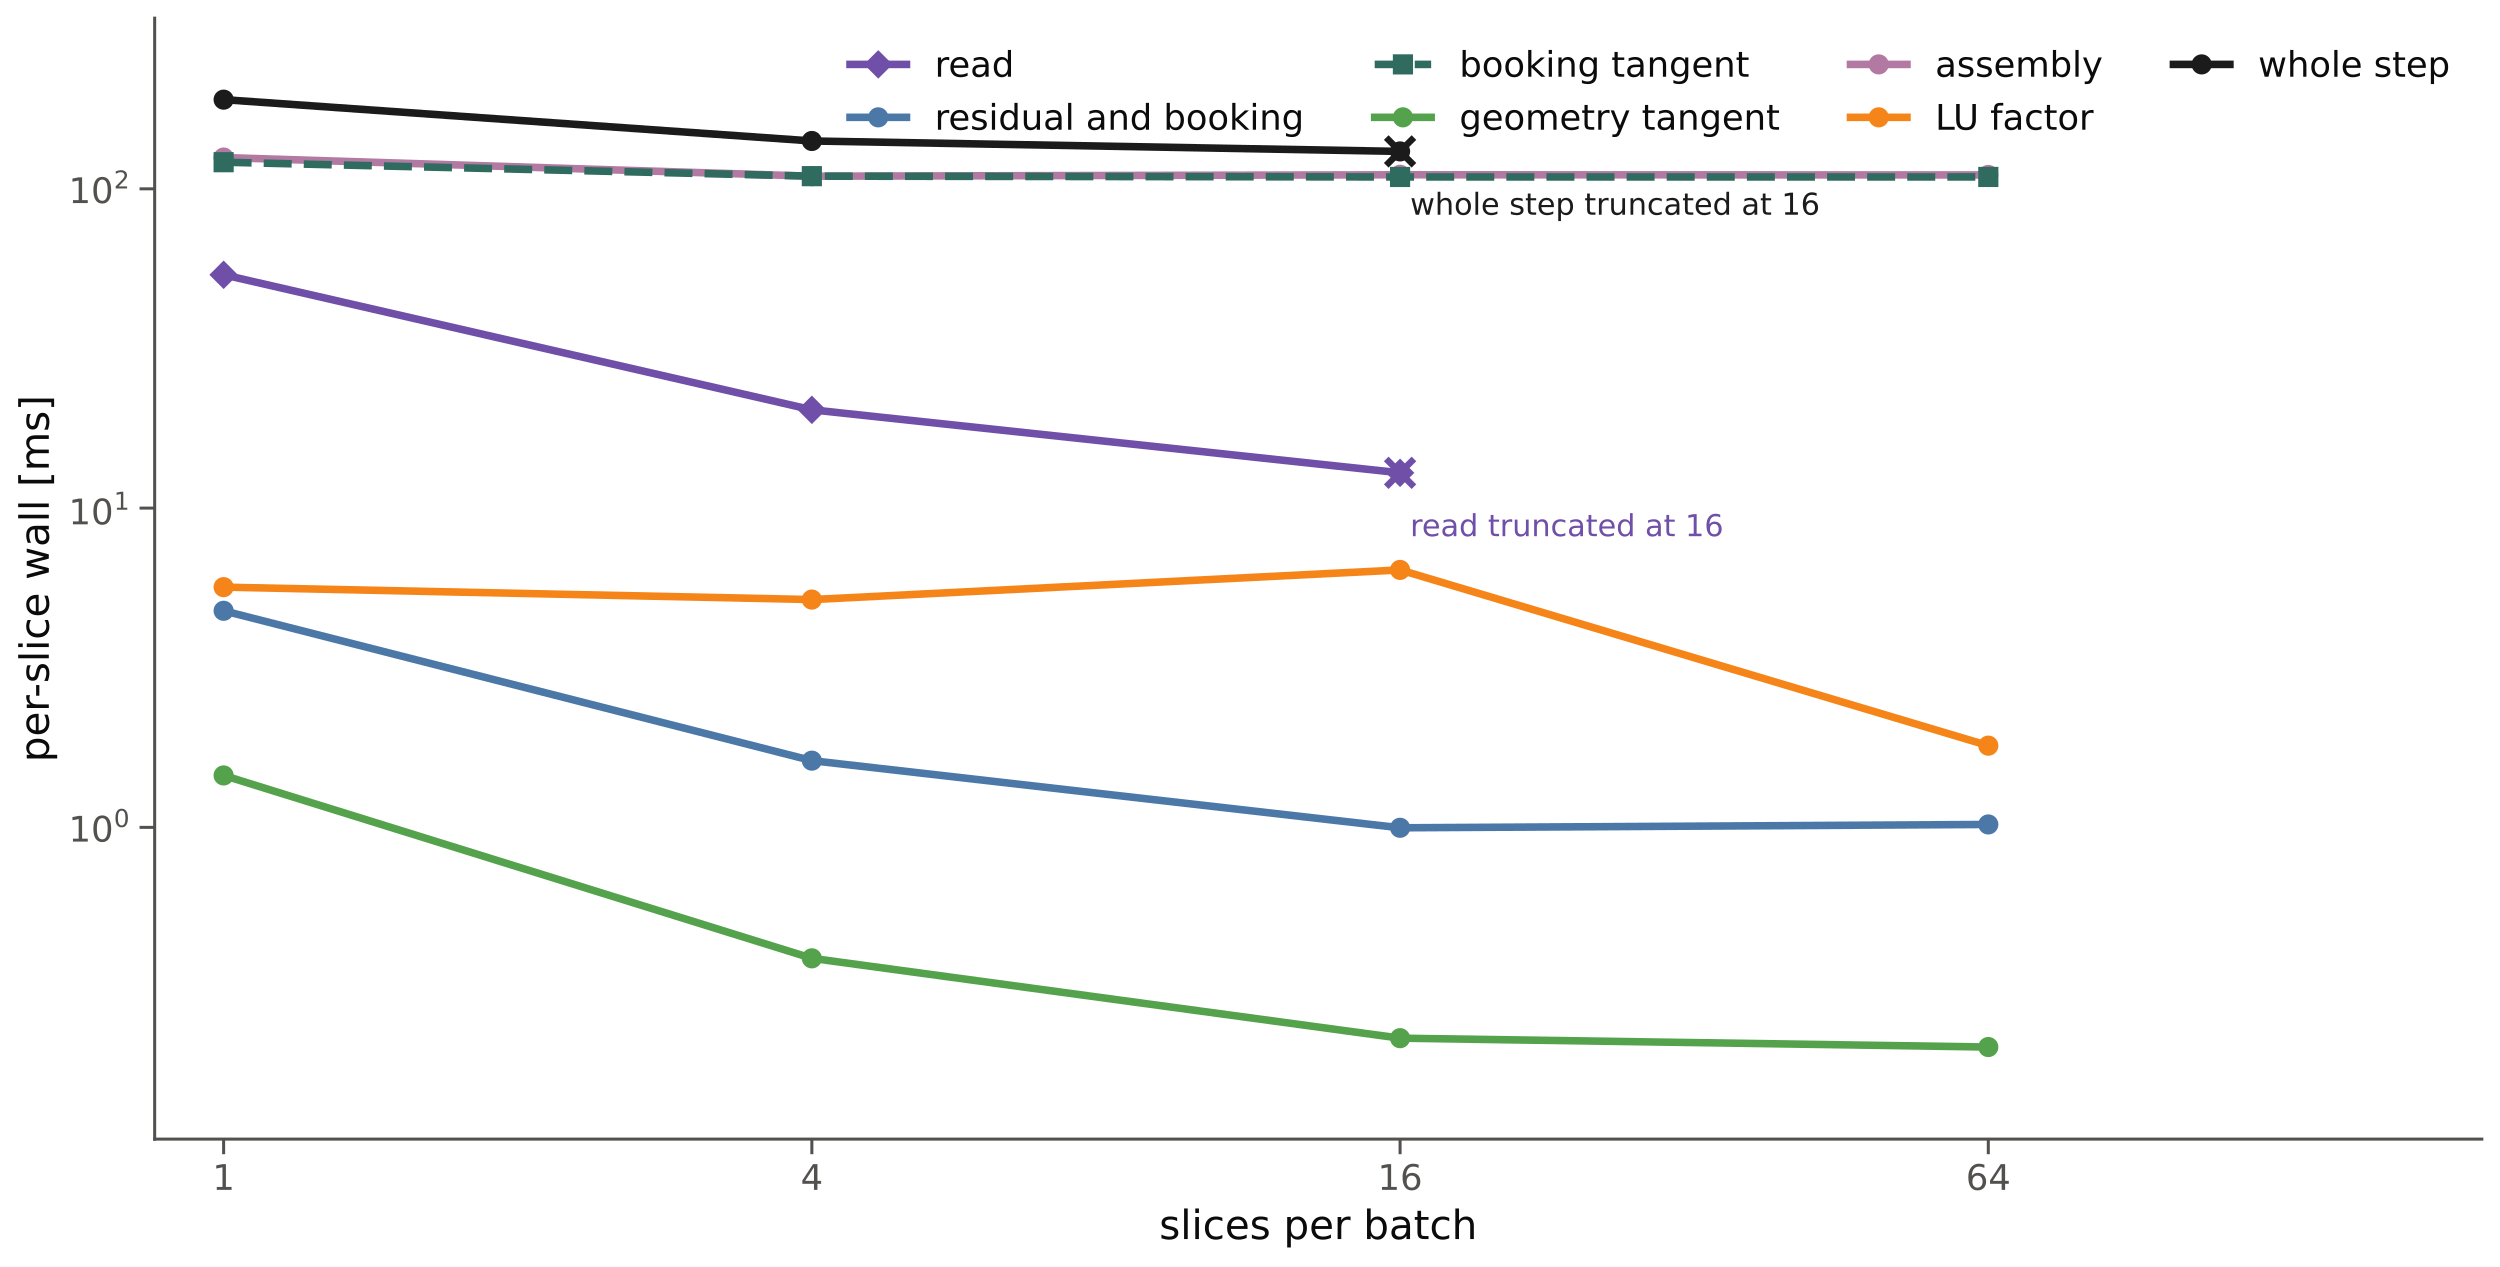
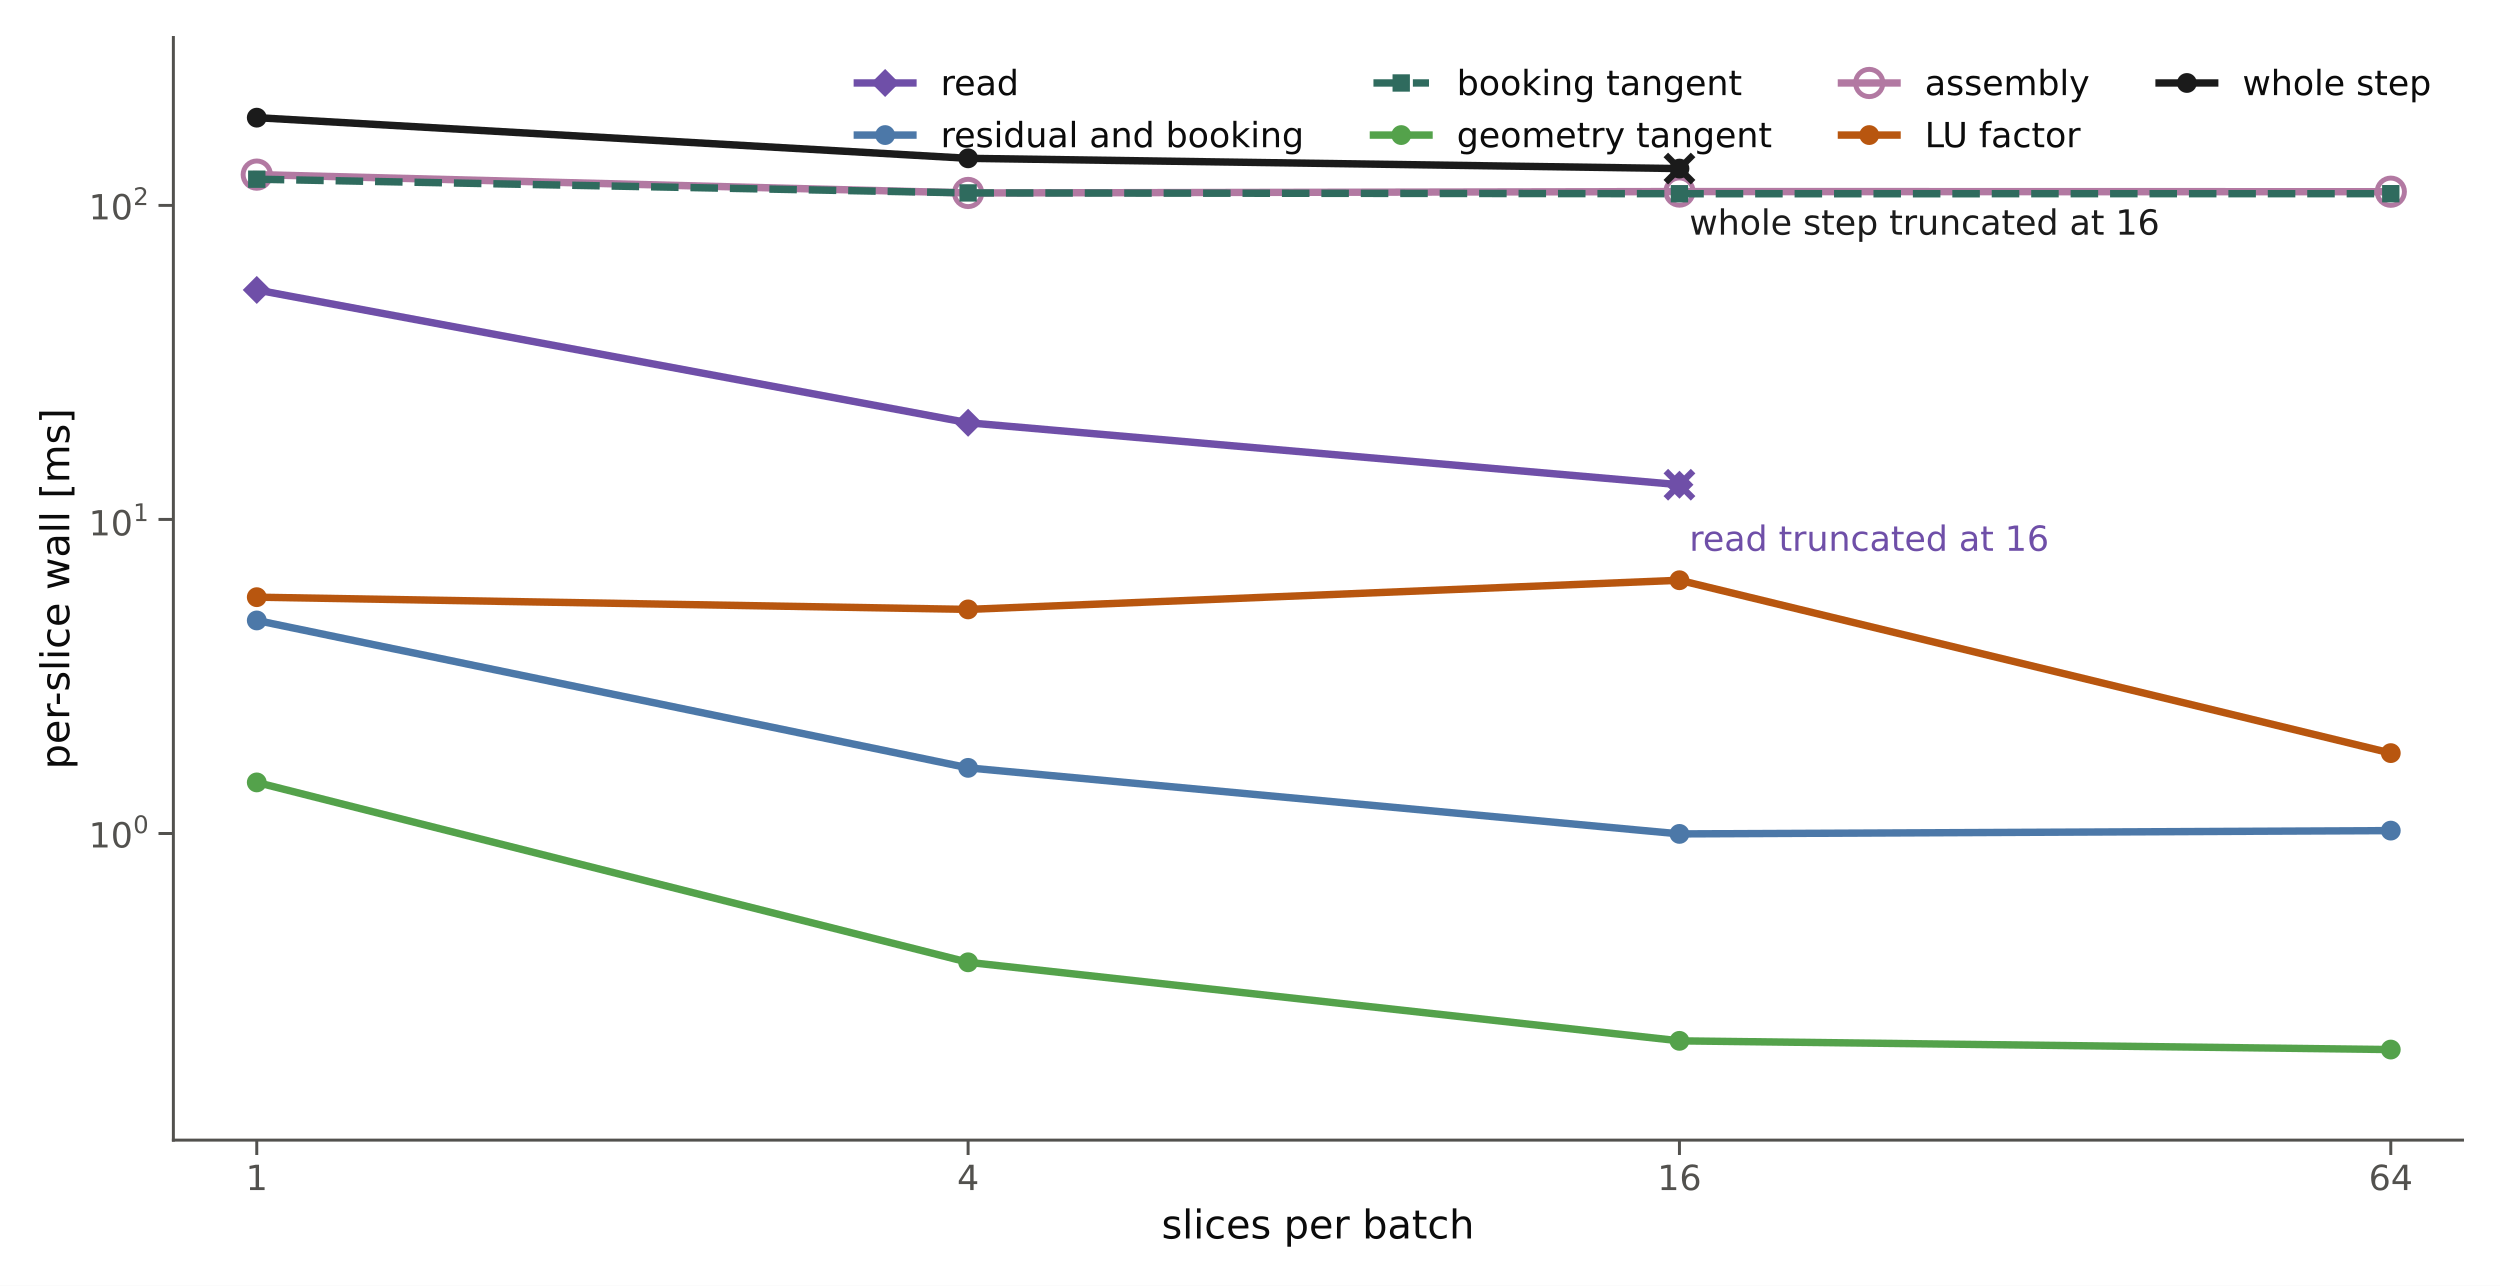
- <svg xmlns="http://www.w3.org/2000/svg" xmlns:xlink="http://www.w3.org/1999/xlink" width="991.518pt" height="502.478pt" viewBox="0 0 991.518 502.478" version="1.1">
+ <svg xmlns="http://www.w3.org/2000/svg" xmlns:xlink="http://www.w3.org/1999/xlink" width="1008pt" height="518.4pt" viewBox="0 0 1008 518.4" version="1.1">
  <defs>
    <style type="text/css">*{stroke-linejoin: round; stroke-linecap: butt}</style>
  </defs>
  <g id="figure_1">
    <g id="patch_1">
-       <path d="M 0 502.478  L 991.518 502.478  L 991.518 0  L 0 0  z " style="fill: #ffffff" />
+       <path d="M 0 518.4  L 1008 518.4  L 1008 0  L 0 0  z " style="fill: #ffffff" />
    </g>
    <g id="axes_1">
      <g id="patch_2">
-         <path d="M 61.341 451.776  L 984.317 451.776  L 984.317 7.2  L 61.341 7.2  z " style="fill: #ffffff" />
+         <path d="M 69.904 459.696  L 992.88 459.696  L 992.88 15.12  L 69.904 15.12  z " style="fill: #ffffff" />
      </g>
      <g id="matplotlib.axis_1">
        <g id="xtick_1">
          <g id="line2d_1">
            <defs>
-               <path id="mb81bc5992e" d="M 0 0  L 0 6  " style="stroke: #52514e; stroke-width: 1.2" />
+               <path id="m70b09c208b" d="M 0 0  L 0 6  " style="stroke: #52514e; stroke-width: 1.2" />
            </defs>
            <g>
-               <use xlink:href="#mb81bc5992e" x="88.691" y="451.776" style="fill: #52514e; stroke: #52514e; stroke-width: 1.2" />
+               <use xlink:href="#m70b09c208b" x="103.528" y="459.696" style="fill: #52514e; stroke: #52514e; stroke-width: 1.2" />
            </g>
          </g>
          <g id="text_1">
-             <text style="font-size: 14px; font-family: 'DejaVu Sans', 'Bitstream Vera Sans', 'Computer Modern Sans Serif', 'Lucida Grande', 'Verdana', 'Geneva', 'Lucid', 'Arial', 'Helvetica', 'Avant Garde', sans-serif; text-anchor: middle; fill: #52514e" x="88.691" y="471.913" transform="rotate(-0 88.69099 471.913)">1</text>
+             <text style="font-size: 14px; font-family: 'DejaVu Sans', 'Bitstream Vera Sans', 'Computer Modern Sans Serif', 'Lucida Grande', 'Verdana', 'Geneva', 'Lucid', 'Arial', 'Helvetica', 'Avant Garde', sans-serif; text-anchor: middle; fill: #52514e" x="103.528" y="479.833" transform="rotate(-0 103.5275 479.833)">1</text>
          </g>
        </g>
        <g id="xtick_2">
          <g id="line2d_2">
            <g>
-               <use xlink:href="#mb81bc5992e" x="321.986" y="451.776" style="fill: #52514e; stroke: #52514e; stroke-width: 1.2" />
+               <use xlink:href="#m70b09c208b" x="390.34" y="459.696" style="fill: #52514e; stroke: #52514e; stroke-width: 1.2" />
            </g>
          </g>
          <g id="text_2">
-             <text style="font-size: 14px; font-family: 'DejaVu Sans', 'Bitstream Vera Sans', 'Computer Modern Sans Serif', 'Lucida Grande', 'Verdana', 'Geneva', 'Lucid', 'Arial', 'Helvetica', 'Avant Garde', sans-serif; text-anchor: middle; fill: #52514e" x="321.986" y="471.913" transform="rotate(-0 321.9856 471.913)">4</text>
+             <text style="font-size: 14px; font-family: 'DejaVu Sans', 'Bitstream Vera Sans', 'Computer Modern Sans Serif', 'Lucida Grande', 'Verdana', 'Geneva', 'Lucid', 'Arial', 'Helvetica', 'Avant Garde', sans-serif; text-anchor: middle; fill: #52514e" x="390.34" y="479.833" transform="rotate(-0 390.3398 479.833)">4</text>
          </g>
        </g>
        <g id="xtick_3">
          <g id="line2d_3">
            <g>
-               <use xlink:href="#mb81bc5992e" x="555.28" y="451.776" style="fill: #52514e; stroke: #52514e; stroke-width: 1.2" />
+               <use xlink:href="#m70b09c208b" x="677.152" y="459.696" style="fill: #52514e; stroke: #52514e; stroke-width: 1.2" />
            </g>
          </g>
          <g id="text_3">
-             <text style="font-size: 14px; font-family: 'DejaVu Sans', 'Bitstream Vera Sans', 'Computer Modern Sans Serif', 'Lucida Grande', 'Verdana', 'Geneva', 'Lucid', 'Arial', 'Helvetica', 'Avant Garde', sans-serif; text-anchor: middle; fill: #52514e" x="555.28" y="471.913" transform="rotate(-0 555.2803 471.913)">16</text>
+             <text style="font-size: 14px; font-family: 'DejaVu Sans', 'Bitstream Vera Sans', 'Computer Modern Sans Serif', 'Lucida Grande', 'Verdana', 'Geneva', 'Lucid', 'Arial', 'Helvetica', 'Avant Garde', sans-serif; text-anchor: middle; fill: #52514e" x="677.152" y="479.833" transform="rotate(-0 677.1521 479.833)">16</text>
          </g>
        </g>
        <g id="xtick_4">
          <g id="line2d_4">
            <g>
-               <use xlink:href="#mb81bc5992e" x="788.575" y="451.776" style="fill: #52514e; stroke: #52514e; stroke-width: 1.2" />
+               <use xlink:href="#m70b09c208b" x="963.964" y="459.696" style="fill: #52514e; stroke: #52514e; stroke-width: 1.2" />
            </g>
          </g>
          <g id="text_4">
-             <text style="font-size: 14px; font-family: 'DejaVu Sans', 'Bitstream Vera Sans', 'Computer Modern Sans Serif', 'Lucida Grande', 'Verdana', 'Geneva', 'Lucid', 'Arial', 'Helvetica', 'Avant Garde', sans-serif; text-anchor: middle; fill: #52514e" x="788.575" y="471.913" transform="rotate(-0 788.5749 471.913)">64</text>
+             <text style="font-size: 14px; font-family: 'DejaVu Sans', 'Bitstream Vera Sans', 'Computer Modern Sans Serif', 'Lucida Grande', 'Verdana', 'Geneva', 'Lucid', 'Arial', 'Helvetica', 'Avant Garde', sans-serif; text-anchor: middle; fill: #52514e" x="963.964" y="479.833" transform="rotate(-0 963.9645 479.833)">64</text>
          </g>
        </g>
        <g id="text_5">
-           <text style="font-size: 16px; font-family: 'DejaVu Sans', 'Bitstream Vera Sans', 'Computer Modern Sans Serif', 'Lucida Grande', 'Verdana', 'Geneva', 'Lucid', 'Arial', 'Helvetica', 'Avant Garde', sans-serif; text-anchor: middle; fill: #0b0b0b" x="522.829" y="491.434" transform="rotate(-0 522.8294 491.4337)">slices per batch</text>
+           <text style="font-size: 16px; font-family: 'DejaVu Sans', 'Bitstream Vera Sans', 'Computer Modern Sans Serif', 'Lucida Grande', 'Verdana', 'Geneva', 'Lucid', 'Arial', 'Helvetica', 'Avant Garde', sans-serif; text-anchor: middle; fill: #0b0b0b" x="531.392" y="499.354" transform="rotate(-0 531.3919 499.3537)">slices per batch</text>
        </g>
      </g>
      <g id="matplotlib.axis_2">
        <g id="ytick_1">
          <g id="line2d_5">
            <defs>
-               <path id="mf614ee6049" d="M 0 0  L -6 0  " style="stroke: #52514e; stroke-width: 1.2" />
+               <path id="mad8ff9e004" d="M 0 0  L -6 0  " style="stroke: #52514e; stroke-width: 1.2" />
            </defs>
            <g>
-               <use xlink:href="#mf614ee6049" x="61.341" y="328.148" style="fill: #52514e; stroke: #52514e; stroke-width: 1.2" />
+               <use xlink:href="#mad8ff9e004" x="69.904" y="336.068" style="fill: #52514e; stroke: #52514e; stroke-width: 1.2" />
            </g>
          </g>
          <g id="text_6">
-             <g style="fill: #52514e" transform="translate(27.20125 334.7279)">
+             <g style="fill: #52514e" transform="translate(35.76375 342.6479)">
              <text>
                <tspan x="0" y="-0.945" style="font-size: 14px; font-family: 'DejaVu Sans'; fill: #52514e">1</tspan>
                <tspan x="8.907" y="-0.945" style="font-size: 14px; font-family: 'DejaVu Sans'; fill: #52514e">0</tspan>
                <tspan x="17.948" y="-6.727" style="font-size: 9.8px; font-family: 'DejaVu Sans'; fill: #52514e">0</tspan>
              </text>
            </g>
          </g>
        </g>
        <g id="ytick_2">
          <g id="line2d_6">
            <g>
-               <use xlink:href="#mf614ee6049" x="61.341" y="201.522" style="fill: #52514e; stroke: #52514e; stroke-width: 1.2" />
+               <use xlink:href="#mad8ff9e004" x="69.904" y="209.442" style="fill: #52514e; stroke: #52514e; stroke-width: 1.2" />
            </g>
          </g>
          <g id="text_7">
-             <g style="fill: #52514e" transform="translate(27.20125 208.0324)">
+             <g style="fill: #52514e" transform="translate(35.76375 215.9524)">
              <text>
                <tspan x="0" y="-0.076" style="font-size: 14px; font-family: 'DejaVu Sans'; fill: #52514e">1</tspan>
                <tspan x="8.907" y="-0.076" style="font-size: 14px; font-family: 'DejaVu Sans'; fill: #52514e">0</tspan>
                <tspan x="17.948" y="-5.858" style="font-size: 9.8px; font-family: 'DejaVu Sans'; fill: #52514e">1</tspan>
              </text>
            </g>
          </g>
        </g>
        <g id="ytick_3">
          <g id="line2d_7">
            <g>
-               <use xlink:href="#mf614ee6049" x="61.341" y="74.897" style="fill: #52514e; stroke: #52514e; stroke-width: 1.2" />
+               <use xlink:href="#mad8ff9e004" x="69.904" y="82.817" style="fill: #52514e; stroke: #52514e; stroke-width: 1.2" />
            </g>
          </g>
          <g id="text_8">
-             <g style="fill: #52514e" transform="translate(27.20125 81.47688)">
+             <g style="fill: #52514e" transform="translate(35.76375 89.39688)">
              <text>
                <tspan x="0" y="-0.945" style="font-size: 14px; font-family: 'DejaVu Sans'; fill: #52514e">1</tspan>
                <tspan x="8.907" y="-0.945" style="font-size: 14px; font-family: 'DejaVu Sans'; fill: #52514e">0</tspan>
                <tspan x="17.948" y="-6.727" style="font-size: 9.8px; font-family: 'DejaVu Sans'; fill: #52514e">2</tspan>
              </text>
            </g>
          </g>
        </g>
        <g id="text_9">
-           <text style="font-size: 16px; font-family: 'DejaVu Sans', 'Bitstream Vera Sans', 'Computer Modern Sans Serif', 'Lucida Grande', 'Verdana', 'Geneva', 'Lucid', 'Arial', 'Helvetica', 'Avant Garde', sans-serif; text-anchor: middle; fill: #0b0b0b" x="19.358" y="229.488" transform="rotate(-90 19.3575 229.4881)">per-slice wall [ms]</text>
+           <text style="font-size: 16px; font-family: 'DejaVu Sans', 'Bitstream Vera Sans', 'Computer Modern Sans Serif', 'Lucida Grande', 'Verdana', 'Geneva', 'Lucid', 'Arial', 'Helvetica', 'Avant Garde', sans-serif; text-anchor: middle; fill: #0b0b0b" x="27.92" y="237.408" transform="rotate(-90 27.92 237.4081)">per-slice wall [ms]</text>
        </g>
      </g>
      <g id="patch_3">
-         <path d="M 61.341 451.776  L 61.341 7.2  " style="fill: none; stroke: #52514e; stroke-width: 1.2; stroke-linejoin: miter; stroke-linecap: square" />
+         <path d="M 69.904 459.696  L 69.904 15.12  " style="fill: none; stroke: #52514e; stroke-width: 1.2; stroke-linejoin: miter; stroke-linecap: square" />
      </g>
      <g id="patch_4">
-         <path d="M 61.341 451.776  L 984.317 451.776  " style="fill: none; stroke: #52514e; stroke-width: 1.2; stroke-linejoin: miter; stroke-linecap: square" />
+         <path d="M 69.904 459.696  L 992.88 459.696  " style="fill: none; stroke: #52514e; stroke-width: 1.2; stroke-linejoin: miter; stroke-linecap: square" />
      </g>
      <g id="text_10">
-         <text style="font-size: 12px; font-family: 'DejaVu Sans', 'Bitstream Vera Sans', 'Computer Modern Sans Serif', 'Lucida Grande', 'Verdana', 'Geneva', 'Lucid', 'Arial', 'Helvetica', 'Avant Garde', sans-serif; text-anchor: start; fill: #6f4fa8" x="559.28" y="212.646" transform="rotate(-0 559.2803 212.6455)">read truncated at 16</text>
+         <text style="font-size: 14px; font-family: 'DejaVu Sans', 'Bitstream Vera Sans', 'Computer Modern Sans Serif', 'Lucida Grande', 'Verdana', 'Geneva', 'Lucid', 'Arial', 'Helvetica', 'Avant Garde', sans-serif; text-anchor: start; fill: #6f4fa8" x="681.152" y="222.085" transform="rotate(-0 681.1521 222.0852)">read truncated at 16</text>
      </g>
      <g id="line2d_8">
-         <path d="M 88.691 242.245  L 321.986 301.683  L 555.28 328.31  L 788.575 326.984  " clip-path="url(#p4dbd5a2ca8)" style="fill: none; stroke: #4c78a8; stroke-width: 3; stroke-linecap: square" />
-         <defs>
-           <path id="m6f35809107" d="M 0 3.5  C 0.928 3.5 1.819 3.131 2.475 2.475  C 3.131 1.819 3.5 0.928 3.5 0  C 3.5 -0.928 3.131 -1.819 2.475 -2.475  C 1.819 -3.131 0.928 -3.5 0 -3.5  C -0.928 -3.5 -1.819 -3.131 -2.475 -2.475  C -3.131 -1.819 -3.5 -0.928 -3.5 0  C -3.5 0.928 -3.131 1.819 -2.475 2.475  C -1.819 3.131 -0.928 3.5 0 3.5  z " style="stroke: #4c78a8" />
-         </defs>
-         <g clip-path="url(#p4dbd5a2ca8)">
-           <use xlink:href="#m6f35809107" x="88.691" y="242.245" style="fill: #4c78a8; stroke: #4c78a8" />
-           <use xlink:href="#m6f35809107" x="321.986" y="301.683" style="fill: #4c78a8; stroke: #4c78a8" />
-           <use xlink:href="#m6f35809107" x="555.28" y="328.31" style="fill: #4c78a8; stroke: #4c78a8" />
-           <use xlink:href="#m6f35809107" x="788.575" y="326.984" style="fill: #4c78a8; stroke: #4c78a8" />
+         <path d="M 103.528 250.165  L 390.34 309.603  L 677.152 336.23  L 963.964 334.904  " clip-path="url(#p70f0af5697)" style="fill: none; stroke: #4c78a8; stroke-width: 3; stroke-linecap: square" />
+         <defs>
+           <path id="m082cac6ab5" d="M 0 3.5  C 0.928 3.5 1.819 3.131 2.475 2.475  C 3.131 1.819 3.5 0.928 3.5 0  C 3.5 -0.928 3.131 -1.819 2.475 -2.475  C 1.819 -3.131 0.928 -3.5 0 -3.5  C -0.928 -3.5 -1.819 -3.131 -2.475 -2.475  C -3.131 -1.819 -3.5 -0.928 -3.5 0  C -3.5 0.928 -3.131 1.819 -2.475 2.475  C -1.819 3.131 -0.928 3.5 0 3.5  z " style="stroke: #4c78a8" />
+         </defs>
+         <g clip-path="url(#p70f0af5697)">
+           <use xlink:href="#m082cac6ab5" x="103.528" y="250.165" style="fill: #4c78a8; stroke: #4c78a8" />
+           <use xlink:href="#m082cac6ab5" x="390.34" y="309.603" style="fill: #4c78a8; stroke: #4c78a8" />
+           <use xlink:href="#m082cac6ab5" x="677.152" y="336.23" style="fill: #4c78a8; stroke: #4c78a8" />
+           <use xlink:href="#m082cac6ab5" x="963.964" y="334.904" style="fill: #4c78a8; stroke: #4c78a8" />
        </g>
      </g>
      <g id="line2d_9">
-         <path d="M 88.691 307.547  L 321.986 380.082  L 555.28 411.75  L 788.575 415.263  " clip-path="url(#p4dbd5a2ca8)" style="fill: none; stroke: #54a24b; stroke-width: 3; stroke-linecap: square" />
-         <defs>
-           <path id="ma528db77e9" d="M 0 3.5  C 0.928 3.5 1.819 3.131 2.475 2.475  C 3.131 1.819 3.5 0.928 3.5 0  C 3.5 -0.928 3.131 -1.819 2.475 -2.475  C 1.819 -3.131 0.928 -3.5 0 -3.5  C -0.928 -3.5 -1.819 -3.131 -2.475 -2.475  C -3.131 -1.819 -3.5 -0.928 -3.5 0  C -3.5 0.928 -3.131 1.819 -2.475 2.475  C -1.819 3.131 -0.928 3.5 0 3.5  z " style="stroke: #54a24b" />
-         </defs>
-         <g clip-path="url(#p4dbd5a2ca8)">
-           <use xlink:href="#ma528db77e9" x="88.691" y="307.547" style="fill: #54a24b; stroke: #54a24b" />
-           <use xlink:href="#ma528db77e9" x="321.986" y="380.082" style="fill: #54a24b; stroke: #54a24b" />
-           <use xlink:href="#ma528db77e9" x="555.28" y="411.75" style="fill: #54a24b; stroke: #54a24b" />
-           <use xlink:href="#ma528db77e9" x="788.575" y="415.263" style="fill: #54a24b; stroke: #54a24b" />
+         <path d="M 103.528 315.467  L 390.34 388.002  L 677.152 419.67  L 963.964 423.183  " clip-path="url(#p70f0af5697)" style="fill: none; stroke: #54a24b; stroke-width: 3; stroke-linecap: square" />
+         <defs>
+           <path id="ma1ec018cd1" d="M 0 3.5  C 0.928 3.5 1.819 3.131 2.475 2.475  C 3.131 1.819 3.5 0.928 3.5 0  C 3.5 -0.928 3.131 -1.819 2.475 -2.475  C 1.819 -3.131 0.928 -3.5 0 -3.5  C -0.928 -3.5 -1.819 -3.131 -2.475 -2.475  C -3.131 -1.819 -3.5 -0.928 -3.5 0  C -3.5 0.928 -3.131 1.819 -2.475 2.475  C -1.819 3.131 -0.928 3.5 0 3.5  z " style="stroke: #54a24b" />
+         </defs>
+         <g clip-path="url(#p70f0af5697)">
+           <use xlink:href="#ma1ec018cd1" x="103.528" y="315.467" style="fill: #54a24b; stroke: #54a24b" />
+           <use xlink:href="#ma1ec018cd1" x="390.34" y="388.002" style="fill: #54a24b; stroke: #54a24b" />
+           <use xlink:href="#ma1ec018cd1" x="677.152" y="419.67" style="fill: #54a24b; stroke: #54a24b" />
+           <use xlink:href="#ma1ec018cd1" x="963.964" y="423.183" style="fill: #54a24b; stroke: #54a24b" />
        </g>
      </g>
      <g id="line2d_10">
-         <path d="M 88.691 232.862  L 321.986 237.793  L 555.28 226.031  L 788.575 295.735  " clip-path="url(#p4dbd5a2ca8)" style="fill: none; stroke: #f58518; stroke-width: 3; stroke-linecap: square" />
-         <defs>
-           <path id="m4fb11ed355" d="M 0 3.5  C 0.928 3.5 1.819 3.131 2.475 2.475  C 3.131 1.819 3.5 0.928 3.5 0  C 3.5 -0.928 3.131 -1.819 2.475 -2.475  C 1.819 -3.131 0.928 -3.5 0 -3.5  C -0.928 -3.5 -1.819 -3.131 -2.475 -2.475  C -3.131 -1.819 -3.5 -0.928 -3.5 0  C -3.5 0.928 -3.131 1.819 -2.475 2.475  C -1.819 3.131 -0.928 3.5 0 3.5  z " style="stroke: #f58518" />
-         </defs>
-         <g clip-path="url(#p4dbd5a2ca8)">
-           <use xlink:href="#m4fb11ed355" x="88.691" y="232.862" style="fill: #f58518; stroke: #f58518" />
-           <use xlink:href="#m4fb11ed355" x="321.986" y="237.793" style="fill: #f58518; stroke: #f58518" />
-           <use xlink:href="#m4fb11ed355" x="555.28" y="226.031" style="fill: #f58518; stroke: #f58518" />
-           <use xlink:href="#m4fb11ed355" x="788.575" y="295.735" style="fill: #f58518; stroke: #f58518" />
+         <path d="M 103.528 240.782  L 390.34 245.713  L 677.152 233.951  L 963.964 303.655  " clip-path="url(#p70f0af5697)" style="fill: none; stroke: #b8560f; stroke-width: 3; stroke-linecap: square" />
+         <defs>
+           <path id="m1e1ad24807" d="M 0 3.5  C 0.928 3.5 1.819 3.131 2.475 2.475  C 3.131 1.819 3.5 0.928 3.5 0  C 3.5 -0.928 3.131 -1.819 2.475 -2.475  C 1.819 -3.131 0.928 -3.5 0 -3.5  C -0.928 -3.5 -1.819 -3.131 -2.475 -2.475  C -3.131 -1.819 -3.5 -0.928 -3.5 0  C -3.5 0.928 -3.131 1.819 -2.475 2.475  C -1.819 3.131 -0.928 3.5 0 3.5  z " style="stroke: #b8560f" />
+         </defs>
+         <g clip-path="url(#p70f0af5697)">
+           <use xlink:href="#m1e1ad24807" x="103.528" y="240.782" style="fill: #b8560f; stroke: #b8560f" />
+           <use xlink:href="#m1e1ad24807" x="390.34" y="245.713" style="fill: #b8560f; stroke: #b8560f" />
+           <use xlink:href="#m1e1ad24807" x="677.152" y="233.951" style="fill: #b8560f; stroke: #b8560f" />
+           <use xlink:href="#m1e1ad24807" x="963.964" y="303.655" style="fill: #b8560f; stroke: #b8560f" />
        </g>
      </g>
      <g id="text_11">
-         <text style="font-size: 12px; font-family: 'DejaVu Sans', 'Bitstream Vera Sans', 'Computer Modern Sans Serif', 'Lucida Grande', 'Verdana', 'Geneva', 'Lucid', 'Arial', 'Helvetica', 'Avant Garde', sans-serif; text-anchor: start; fill: #1b1b1b" x="559.28" y="85.172" transform="rotate(-0 559.2803 85.1716)">whole step truncated at 16</text>
+         <text style="font-size: 14px; font-family: 'DejaVu Sans', 'Bitstream Vera Sans', 'Computer Modern Sans Serif', 'Lucida Grande', 'Verdana', 'Geneva', 'Lucid', 'Arial', 'Helvetica', 'Avant Garde', sans-serif; text-anchor: start; fill: #1b1b1b" x="681.152" y="94.611" transform="rotate(-0 681.1521 94.61129)">whole step truncated at 16</text>
      </g>
      <g id="line2d_11">
-         <path d="M 88.691 62.487  L 321.986 69.881  L 555.28 69.318  L 788.575 69.383  " clip-path="url(#p4dbd5a2ca8)" style="fill: none; stroke: #b279a2; stroke-width: 3; stroke-linecap: square" />
-         <defs>
-           <path id="m2d1f461153" d="M 0 3.5  C 0.928 3.5 1.819 3.131 2.475 2.475  C 3.131 1.819 3.5 0.928 3.5 0  C 3.5 -0.928 3.131 -1.819 2.475 -2.475  C 1.819 -3.131 0.928 -3.5 0 -3.5  C -0.928 -3.5 -1.819 -3.131 -2.475 -2.475  C -3.131 -1.819 -3.5 -0.928 -3.5 0  C -3.5 0.928 -3.131 1.819 -2.475 2.475  C -1.819 3.131 -0.928 3.5 0 3.5  z " style="stroke: #b279a2" />
-         </defs>
-         <g clip-path="url(#p4dbd5a2ca8)">
-           <use xlink:href="#m2d1f461153" x="88.691" y="62.487" style="fill: #b279a2; stroke: #b279a2" />
-           <use xlink:href="#m2d1f461153" x="321.986" y="69.881" style="fill: #b279a2; stroke: #b279a2" />
-           <use xlink:href="#m2d1f461153" x="555.28" y="69.318" style="fill: #b279a2; stroke: #b279a2" />
-           <use xlink:href="#m2d1f461153" x="788.575" y="69.383" style="fill: #b279a2; stroke: #b279a2" />
+         <path d="M 103.528 70.407  L 390.34 77.801  L 677.152 77.238  L 963.964 77.303  " clip-path="url(#p70f0af5697)" style="fill: none; stroke: #b279a2; stroke-width: 3; stroke-linecap: square" />
+         <defs>
+           <path id="mf28ecaed51" d="M 0 5.5  C 1.459 5.5 2.858 4.92 3.889 3.889  C 4.92 2.858 5.5 1.459 5.5 0  C 5.5 -1.459 4.92 -2.858 3.889 -3.889  C 2.858 -4.92 1.459 -5.5 0 -5.5  C -1.459 -5.5 -2.858 -4.92 -3.889 -3.889  C -4.92 -2.858 -5.5 -1.459 -5.5 0  C -5.5 1.459 -4.92 2.858 -3.889 3.889  C -2.858 4.92 -1.459 5.5 0 5.5  z " style="stroke: #b279a2; stroke-width: 2" />
+         </defs>
+         <g clip-path="url(#p70f0af5697)">
+           <use xlink:href="#mf28ecaed51" x="103.528" y="70.407" style="fill-opacity: 0; stroke: #b279a2; stroke-width: 2" />
+           <use xlink:href="#mf28ecaed51" x="390.34" y="77.801" style="fill-opacity: 0; stroke: #b279a2; stroke-width: 2" />
+           <use xlink:href="#mf28ecaed51" x="677.152" y="77.238" style="fill-opacity: 0; stroke: #b279a2; stroke-width: 2" />
+           <use xlink:href="#mf28ecaed51" x="963.964" y="77.303" style="fill-opacity: 0; stroke: #b279a2; stroke-width: 2" />
        </g>
      </g>
      <g id="line2d_12">
-         <path d="M 88.691 108.984  L 321.986 162.542  L 555.28 187.527  " clip-path="url(#p4dbd5a2ca8)" style="fill: none; stroke: #6f4fa8; stroke-width: 3; stroke-linecap: square" />
-         <defs>
-           <path id="m5392af500b" d="M -0 4.95  L 4.95 0  L 0 -4.95  L -4.95 -0  z " style="stroke: #6f4fa8; stroke-linejoin: miter" />
-         </defs>
-         <g clip-path="url(#p4dbd5a2ca8)">
-           <use xlink:href="#m5392af500b" x="88.691" y="108.984" style="fill: #6f4fa8; stroke: #6f4fa8; stroke-linejoin: miter" />
-           <use xlink:href="#m5392af500b" x="321.986" y="162.542" style="fill: #6f4fa8; stroke: #6f4fa8; stroke-linejoin: miter" />
-           <use xlink:href="#m5392af500b" x="555.28" y="187.527" style="fill: #6f4fa8; stroke: #6f4fa8; stroke-linejoin: miter" />
-         </g>
-       </g>
-       <g id="line2d_13">
-         <path d="M 88.691 64.332  L 321.986 69.867  L 555.28 70.19  L 788.575 70.178  " clip-path="url(#p4dbd5a2ca8)" style="fill: none; stroke-dasharray: 11.1,4.8; stroke-dashoffset: 0; stroke: #2f6b5e; stroke-width: 3" />
-         <defs>
-           <path id="m7114bb624b" d="M -3.5 3.5  L 3.5 3.5  L 3.5 -3.5  L -3.5 -3.5  z " style="stroke: #2f6b5e; stroke-linejoin: miter" />
-         </defs>
-         <g clip-path="url(#p4dbd5a2ca8)">
-           <use xlink:href="#m7114bb624b" x="88.691" y="64.332" style="fill: #2f6b5e; stroke: #2f6b5e; stroke-linejoin: miter" />
-           <use xlink:href="#m7114bb624b" x="321.986" y="69.867" style="fill: #2f6b5e; stroke: #2f6b5e; stroke-linejoin: miter" />
-           <use xlink:href="#m7114bb624b" x="555.28" y="70.19" style="fill: #2f6b5e; stroke: #2f6b5e; stroke-linejoin: miter" />
-           <use xlink:href="#m7114bb624b" x="788.575" y="70.178" style="fill: #2f6b5e; stroke: #2f6b5e; stroke-linejoin: miter" />
+         <path d="M 103.528 116.904  L 390.34 170.462  L 677.152 195.447  " clip-path="url(#p70f0af5697)" style="fill: none; stroke: #6f4fa8; stroke-width: 3; stroke-linecap: square" />
+         <defs>
+           <path id="m59f9042caf" d="M -0 4.95  L 4.95 0  L 0 -4.95  L -4.95 -0  z " style="stroke: #6f4fa8; stroke-linejoin: miter" />
+         </defs>
+         <g clip-path="url(#p70f0af5697)">
+           <use xlink:href="#m59f9042caf" x="103.528" y="116.904" style="fill: #6f4fa8; stroke: #6f4fa8; stroke-linejoin: miter" />
+           <use xlink:href="#m59f9042caf" x="390.34" y="170.462" style="fill: #6f4fa8; stroke: #6f4fa8; stroke-linejoin: miter" />
+           <use xlink:href="#m59f9042caf" x="677.152" y="195.447" style="fill: #6f4fa8; stroke: #6f4fa8; stroke-linejoin: miter" />
        </g>
      </g>
      <g id="legend_1">
+         <g id="line2d_13">
+           <path d="M 345.684 33.458  L 356.884 33.458  L 368.084 33.458  " style="fill: none; stroke: #6f4fa8; stroke-width: 3; stroke-linecap: square" />
+           <g>
+             <use xlink:href="#m59f9042caf" x="356.884" y="33.458" style="fill: #6f4fa8; stroke: #6f4fa8; stroke-linejoin: miter" />
+           </g>
+         </g>
+         <g id="text_12">
+           <text style="font-size: 14px; font-family: 'DejaVu Sans', 'Bitstream Vera Sans', 'Computer Modern Sans Serif', 'Lucida Grande', 'Verdana', 'Geneva', 'Lucid', 'Arial', 'Helvetica', 'Avant Garde', sans-serif; text-anchor: start; fill: #0b0b0b" x="379.284" y="38.358" transform="rotate(-0 379.2841 38.35781)">read</text>
+         </g>
        <g id="line2d_14">
-           <path d="M 337.122 25.538  L 348.322 25.538  L 359.522 25.538  " style="fill: none; stroke: #6f4fa8; stroke-width: 3; stroke-linecap: square" />
-           <g>
-             <use xlink:href="#m5392af500b" x="348.322" y="25.538" style="fill: #6f4fa8; stroke: #6f4fa8; stroke-linejoin: miter" />
-           </g>
-         </g>
-         <g id="text_12">
-           <text style="font-size: 14px; font-family: 'DejaVu Sans', 'Bitstream Vera Sans', 'Computer Modern Sans Serif', 'Lucida Grande', 'Verdana', 'Geneva', 'Lucid', 'Arial', 'Helvetica', 'Avant Garde', sans-serif; text-anchor: start; fill: #0b0b0b" x="370.722" y="30.438" transform="rotate(-0 370.7216 30.43781)">read</text>
+           <path d="M 345.684 54.459  L 356.884 54.459  L 368.084 54.459  " style="fill: none; stroke: #4c78a8; stroke-width: 3; stroke-linecap: square" />
+           <g>
+             <use xlink:href="#m082cac6ab5" x="356.884" y="54.459" style="fill: #4c78a8; stroke: #4c78a8" />
+           </g>
+         </g>
+         <g id="text_13">
+           <text style="font-size: 14px; font-family: 'DejaVu Sans', 'Bitstream Vera Sans', 'Computer Modern Sans Serif', 'Lucida Grande', 'Verdana', 'Geneva', 'Lucid', 'Arial', 'Helvetica', 'Avant Garde', sans-serif; text-anchor: start; fill: #0b0b0b" x="379.284" y="59.359" transform="rotate(-0 379.2841 59.35891)">residual and booking</text>
        </g>
        <g id="line2d_15">
-           <path d="M 337.122 46.539  L 348.322 46.539  L 359.522 46.539  " style="fill: none; stroke: #4c78a8; stroke-width: 3; stroke-linecap: square" />
-           <g>
-             <use xlink:href="#m6f35809107" x="348.322" y="46.539" style="fill: #4c78a8; stroke: #4c78a8" />
-           </g>
-         </g>
-         <g id="text_13">
-           <text style="font-size: 14px; font-family: 'DejaVu Sans', 'Bitstream Vera Sans', 'Computer Modern Sans Serif', 'Lucida Grande', 'Verdana', 'Geneva', 'Lucid', 'Arial', 'Helvetica', 'Avant Garde', sans-serif; text-anchor: start; fill: #0b0b0b" x="370.722" y="51.439" transform="rotate(-0 370.7216 51.43891)">residual and booking</text>
+           <path d="M 553.772 33.458  L 564.972 33.458  L 576.172 33.458  " style="fill: none; stroke-dasharray: 11.1,4.8; stroke-dashoffset: 0; stroke: #2f6b5e; stroke-width: 3" />
+           <defs>
+             <path id="m87c35378db" d="M -3 3  L 3 3  L 3 -3  L -3 -3  z " style="stroke: #2f6b5e; stroke-linejoin: miter" />
+           </defs>
+           <g>
+             <use xlink:href="#m87c35378db" x="564.972" y="33.458" style="fill: #2f6b5e; stroke: #2f6b5e; stroke-linejoin: miter" />
+           </g>
+         </g>
+         <g id="text_14">
+           <text style="font-size: 14px; font-family: 'DejaVu Sans', 'Bitstream Vera Sans', 'Computer Modern Sans Serif', 'Lucida Grande', 'Verdana', 'Geneva', 'Lucid', 'Arial', 'Helvetica', 'Avant Garde', sans-serif; text-anchor: start; fill: #0b0b0b" x="587.372" y="38.358" transform="rotate(-0 587.3722 38.35781)">booking tangent</text>
        </g>
        <g id="line2d_16">
-           <path d="M 545.21 25.538  L 556.41 25.538  L 567.61 25.538  " style="fill: none; stroke-dasharray: 11.1,4.8; stroke-dashoffset: 0; stroke: #2f6b5e; stroke-width: 3" />
-           <g>
-             <use xlink:href="#m7114bb624b" x="556.41" y="25.538" style="fill: #2f6b5e; stroke: #2f6b5e; stroke-linejoin: miter" />
-           </g>
-         </g>
-         <g id="text_14">
-           <text style="font-size: 14px; font-family: 'DejaVu Sans', 'Bitstream Vera Sans', 'Computer Modern Sans Serif', 'Lucida Grande', 'Verdana', 'Geneva', 'Lucid', 'Arial', 'Helvetica', 'Avant Garde', sans-serif; text-anchor: start; fill: #0b0b0b" x="578.81" y="30.438" transform="rotate(-0 578.8097 30.43781)">booking tangent</text>
+           <path d="M 553.772 54.459  L 564.972 54.459  L 576.172 54.459  " style="fill: none; stroke: #54a24b; stroke-width: 3; stroke-linecap: square" />
+           <g>
+             <use xlink:href="#ma1ec018cd1" x="564.972" y="54.459" style="fill: #54a24b; stroke: #54a24b" />
+           </g>
+         </g>
+         <g id="text_15">
+           <text style="font-size: 14px; font-family: 'DejaVu Sans', 'Bitstream Vera Sans', 'Computer Modern Sans Serif', 'Lucida Grande', 'Verdana', 'Geneva', 'Lucid', 'Arial', 'Helvetica', 'Avant Garde', sans-serif; text-anchor: start; fill: #0b0b0b" x="587.372" y="59.359" transform="rotate(-0 587.3722 59.35891)">geometry tangent</text>
        </g>
        <g id="line2d_17">
-           <path d="M 545.21 46.539  L 556.41 46.539  L 567.61 46.539  " style="fill: none; stroke: #54a24b; stroke-width: 3; stroke-linecap: square" />
-           <g>
-             <use xlink:href="#ma528db77e9" x="556.41" y="46.539" style="fill: #54a24b; stroke: #54a24b" />
-           </g>
-         </g>
-         <g id="text_15">
-           <text style="font-size: 14px; font-family: 'DejaVu Sans', 'Bitstream Vera Sans', 'Computer Modern Sans Serif', 'Lucida Grande', 'Verdana', 'Geneva', 'Lucid', 'Arial', 'Helvetica', 'Avant Garde', sans-serif; text-anchor: start; fill: #0b0b0b" x="578.81" y="51.439" transform="rotate(-0 578.8097 51.43891)">geometry tangent</text>
+           <path d="M 742.475 33.458  L 753.675 33.458  L 764.875 33.458  " style="fill: none; stroke: #b279a2; stroke-width: 3; stroke-linecap: square" />
+           <g>
+             <use xlink:href="#mf28ecaed51" x="753.675" y="33.458" style="fill-opacity: 0; stroke: #b279a2; stroke-width: 2" />
+           </g>
+         </g>
+         <g id="text_16">
+           <text style="font-size: 14px; font-family: 'DejaVu Sans', 'Bitstream Vera Sans', 'Computer Modern Sans Serif', 'Lucida Grande', 'Verdana', 'Geneva', 'Lucid', 'Arial', 'Helvetica', 'Avant Garde', sans-serif; text-anchor: start; fill: #0b0b0b" x="776.075" y="38.358" transform="rotate(-0 776.0747 38.35781)">assembly</text>
        </g>
        <g id="line2d_18">
-           <path d="M 733.912 25.538  L 745.112 25.538  L 756.312 25.538  " style="fill: none; stroke: #b279a2; stroke-width: 3; stroke-linecap: square" />
-           <g>
-             <use xlink:href="#m2d1f461153" x="745.112" y="25.538" style="fill: #b279a2; stroke: #b279a2" />
-           </g>
-         </g>
-         <g id="text_16">
-           <text style="font-size: 14px; font-family: 'DejaVu Sans', 'Bitstream Vera Sans', 'Computer Modern Sans Serif', 'Lucida Grande', 'Verdana', 'Geneva', 'Lucid', 'Arial', 'Helvetica', 'Avant Garde', sans-serif; text-anchor: start; fill: #0b0b0b" x="767.512" y="30.438" transform="rotate(-0 767.5122 30.43781)">assembly</text>
+           <path d="M 742.475 54.459  L 753.675 54.459  L 764.875 54.459  " style="fill: none; stroke: #b8560f; stroke-width: 3; stroke-linecap: square" />
+           <g>
+             <use xlink:href="#m1e1ad24807" x="753.675" y="54.459" style="fill: #b8560f; stroke: #b8560f" />
+           </g>
+         </g>
+         <g id="text_17">
+           <text style="font-size: 14px; font-family: 'DejaVu Sans', 'Bitstream Vera Sans', 'Computer Modern Sans Serif', 'Lucida Grande', 'Verdana', 'Geneva', 'Lucid', 'Arial', 'Helvetica', 'Avant Garde', sans-serif; text-anchor: start; fill: #0b0b0b" x="776.075" y="59.359" transform="rotate(-0 776.0747 59.35891)">LU factor</text>
        </g>
        <g id="line2d_19">
-           <path d="M 733.912 46.539  L 745.112 46.539  L 756.312 46.539  " style="fill: none; stroke: #f58518; stroke-width: 3; stroke-linecap: square" />
-           <g>
-             <use xlink:href="#m4fb11ed355" x="745.112" y="46.539" style="fill: #f58518; stroke: #f58518" />
-           </g>
-         </g>
-         <g id="text_17">
-           <text style="font-size: 14px; font-family: 'DejaVu Sans', 'Bitstream Vera Sans', 'Computer Modern Sans Serif', 'Lucida Grande', 'Verdana', 'Geneva', 'Lucid', 'Arial', 'Helvetica', 'Avant Garde', sans-serif; text-anchor: start; fill: #0b0b0b" x="767.512" y="51.439" transform="rotate(-0 767.5122 51.43891)">LU factor</text>
-         </g>
-         <g id="line2d_20">
-           <path d="M 861.992 25.538  L 873.192 25.538  L 884.393 25.538  " style="fill: none; stroke: #1b1b1b; stroke-width: 3; stroke-linecap: square" />
+           <path d="M 870.555 33.458  L 881.755 33.458  L 892.955 33.458  " style="fill: none; stroke: #1b1b1b; stroke-width: 3; stroke-linecap: square" />
          <defs>
-             <path id="maa1ac26f1d" d="M 0 3.5  C 0.928 3.5 1.819 3.131 2.475 2.475  C 3.131 1.819 3.5 0.928 3.5 0  C 3.5 -0.928 3.131 -1.819 2.475 -2.475  C 1.819 -3.131 0.928 -3.5 0 -3.5  C -0.928 -3.5 -1.819 -3.131 -2.475 -2.475  C -3.131 -1.819 -3.5 -0.928 -3.5 0  C -3.5 0.928 -3.131 1.819 -2.475 2.475  C -1.819 3.131 -0.928 3.5 0 3.5  z " style="stroke: #1b1b1b" />
+             <path id="mb4ff477f6e" d="M 0 3.5  C 0.928 3.5 1.819 3.131 2.475 2.475  C 3.131 1.819 3.5 0.928 3.5 0  C 3.5 -0.928 3.131 -1.819 2.475 -2.475  C 1.819 -3.131 0.928 -3.5 0 -3.5  C -0.928 -3.5 -1.819 -3.131 -2.475 -2.475  C -3.131 -1.819 -3.5 -0.928 -3.5 0  C -3.5 0.928 -3.131 1.819 -2.475 2.475  C -1.819 3.131 -0.928 3.5 0 3.5  z " style="stroke: #1b1b1b" />
          </defs>
          <g>
-             <use xlink:href="#maa1ac26f1d" x="873.192" y="25.538" style="fill: #1b1b1b; stroke: #1b1b1b" />
+             <use xlink:href="#mb4ff477f6e" x="881.755" y="33.458" style="fill: #1b1b1b; stroke: #1b1b1b" />
          </g>
        </g>
        <g id="text_18">
-           <text style="font-size: 14px; font-family: 'DejaVu Sans', 'Bitstream Vera Sans', 'Computer Modern Sans Serif', 'Lucida Grande', 'Verdana', 'Geneva', 'Lucid', 'Arial', 'Helvetica', 'Avant Garde', sans-serif; text-anchor: start; fill: #0b0b0b" x="895.592" y="30.438" transform="rotate(-0 895.5925 30.43781)">whole step</text>
+           <text style="font-size: 14px; font-family: 'DejaVu Sans', 'Bitstream Vera Sans', 'Computer Modern Sans Serif', 'Lucida Grande', 'Verdana', 'Geneva', 'Lucid', 'Arial', 'Helvetica', 'Avant Garde', sans-serif; text-anchor: start; fill: #0b0b0b" x="904.155" y="38.358" transform="rotate(-0 904.155 38.35781)">whole step</text>
+         </g>
+       </g>
+       <g id="line2d_20">
+         <defs>
+           <path id="mb3e7ead578" d="M -5.5 5.5  L 5.5 -5.5  M -5.5 -5.5  L 5.5 5.5  " style="stroke: #6f4fa8; stroke-width: 2.6" />
+         </defs>
+         <g clip-path="url(#p70f0af5697)">
+           <use xlink:href="#mb3e7ead578" x="677.152" y="195.447" style="fill: #6f4fa8; stroke: #6f4fa8; stroke-width: 2.6" />
        </g>
      </g>
      <g id="line2d_21">
-         <defs>
-           <path id="maf867ad15c" d="M -5.5 5.5  L 5.5 -5.5  M -5.5 -5.5  L 5.5 5.5  " style="stroke: #6f4fa8; stroke-width: 2.6" />
-         </defs>
-         <g clip-path="url(#p4dbd5a2ca8)">
-           <use xlink:href="#maf867ad15c" x="555.28" y="187.527" style="fill: #6f4fa8; stroke: #6f4fa8; stroke-width: 2.6" />
+         <path d="M 103.528 72.252  L 390.34 77.787  L 677.152 78.11  L 963.964 78.098  " clip-path="url(#p70f0af5697)" style="fill: none; stroke-dasharray: 11.1,4.8; stroke-dashoffset: 0; stroke: #2f6b5e; stroke-width: 3" />
+         <g clip-path="url(#p70f0af5697)">
+           <use xlink:href="#m87c35378db" x="103.528" y="72.252" style="fill: #2f6b5e; stroke: #2f6b5e; stroke-linejoin: miter" />
+           <use xlink:href="#m87c35378db" x="390.34" y="77.787" style="fill: #2f6b5e; stroke: #2f6b5e; stroke-linejoin: miter" />
+           <use xlink:href="#m87c35378db" x="677.152" y="78.11" style="fill: #2f6b5e; stroke: #2f6b5e; stroke-linejoin: miter" />
+           <use xlink:href="#m87c35378db" x="963.964" y="78.098" style="fill: #2f6b5e; stroke: #2f6b5e; stroke-linejoin: miter" />
        </g>
      </g>
      <g id="line2d_22">
-         <path d="M 88.691 39.524  L 321.986 55.916  L 555.28 60.053  " clip-path="url(#p4dbd5a2ca8)" style="fill: none; stroke: #1b1b1b; stroke-width: 3; stroke-linecap: square" />
-         <g clip-path="url(#p4dbd5a2ca8)">
-           <use xlink:href="#maa1ac26f1d" x="88.691" y="39.524" style="fill: #1b1b1b; stroke: #1b1b1b" />
-           <use xlink:href="#maa1ac26f1d" x="321.986" y="55.916" style="fill: #1b1b1b; stroke: #1b1b1b" />
-           <use xlink:href="#maa1ac26f1d" x="555.28" y="60.053" style="fill: #1b1b1b; stroke: #1b1b1b" />
+         <path d="M 103.528 47.444  L 390.34 63.836  L 677.152 67.973  " clip-path="url(#p70f0af5697)" style="fill: none; stroke: #1b1b1b; stroke-width: 3; stroke-linecap: square" />
+         <g clip-path="url(#p70f0af5697)">
+           <use xlink:href="#mb4ff477f6e" x="103.528" y="47.444" style="fill: #1b1b1b; stroke: #1b1b1b" />
+           <use xlink:href="#mb4ff477f6e" x="390.34" y="63.836" style="fill: #1b1b1b; stroke: #1b1b1b" />
+           <use xlink:href="#mb4ff477f6e" x="677.152" y="67.973" style="fill: #1b1b1b; stroke: #1b1b1b" />
        </g>
      </g>
      <g id="line2d_23">
        <defs>
-           <path id="m943b328f5f" d="M -5.5 5.5  L 5.5 -5.5  M -5.5 -5.5  L 5.5 5.5  " style="stroke: #1b1b1b; stroke-width: 2.6" />
-         </defs>
-         <g clip-path="url(#p4dbd5a2ca8)">
-           <use xlink:href="#m943b328f5f" x="555.28" y="60.053" style="fill: #1b1b1b; stroke: #1b1b1b; stroke-width: 2.6" />
+           <path id="m3cbff8de65" d="M -5.5 5.5  L 5.5 -5.5  M -5.5 -5.5  L 5.5 5.5  " style="stroke: #1b1b1b; stroke-width: 2.6" />
+         </defs>
+         <g clip-path="url(#p70f0af5697)">
+           <use xlink:href="#m3cbff8de65" x="677.152" y="67.973" style="fill: #1b1b1b; stroke: #1b1b1b; stroke-width: 2.6" />
        </g>
      </g>
    </g>
  </g>
  <defs>
-     <clipPath id="p4dbd5a2ca8">
-       <rect x="61.341" y="7.2" width="922.976" height="444.576" />
+     <clipPath id="p70f0af5697">
+       <rect x="69.904" y="15.12" width="922.976" height="444.576" />
    </clipPath>
  </defs>
</svg>
